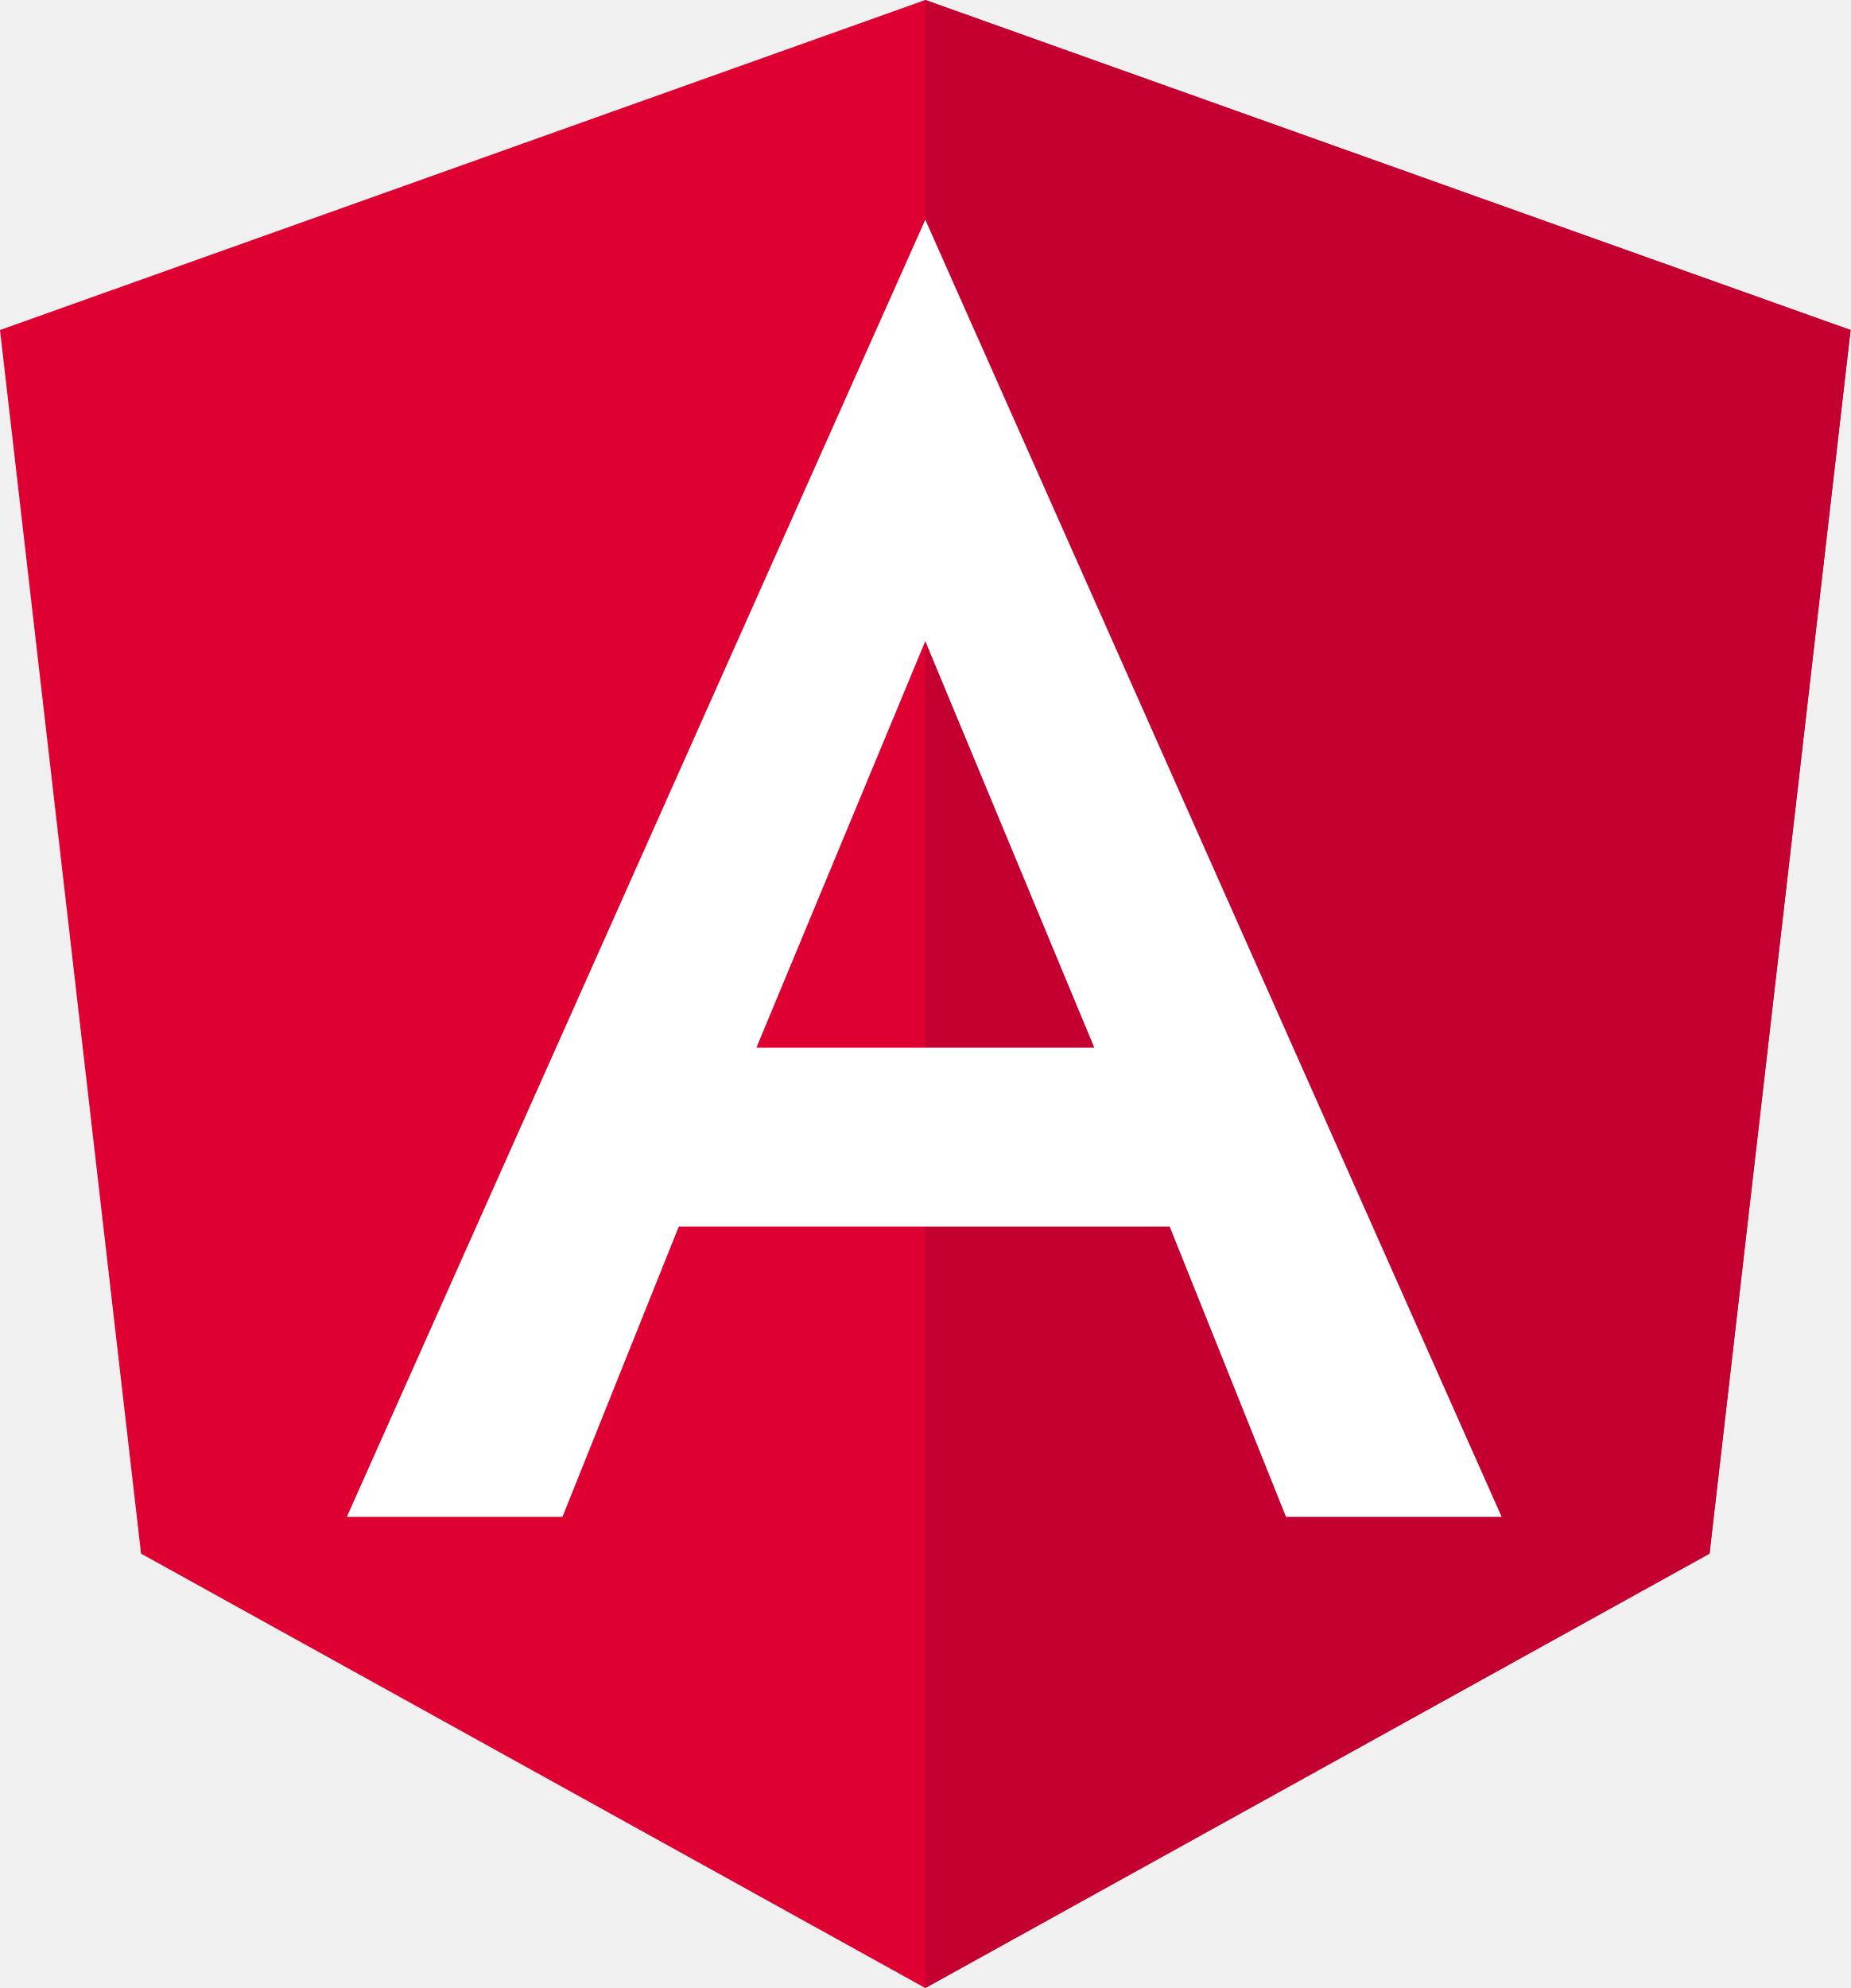
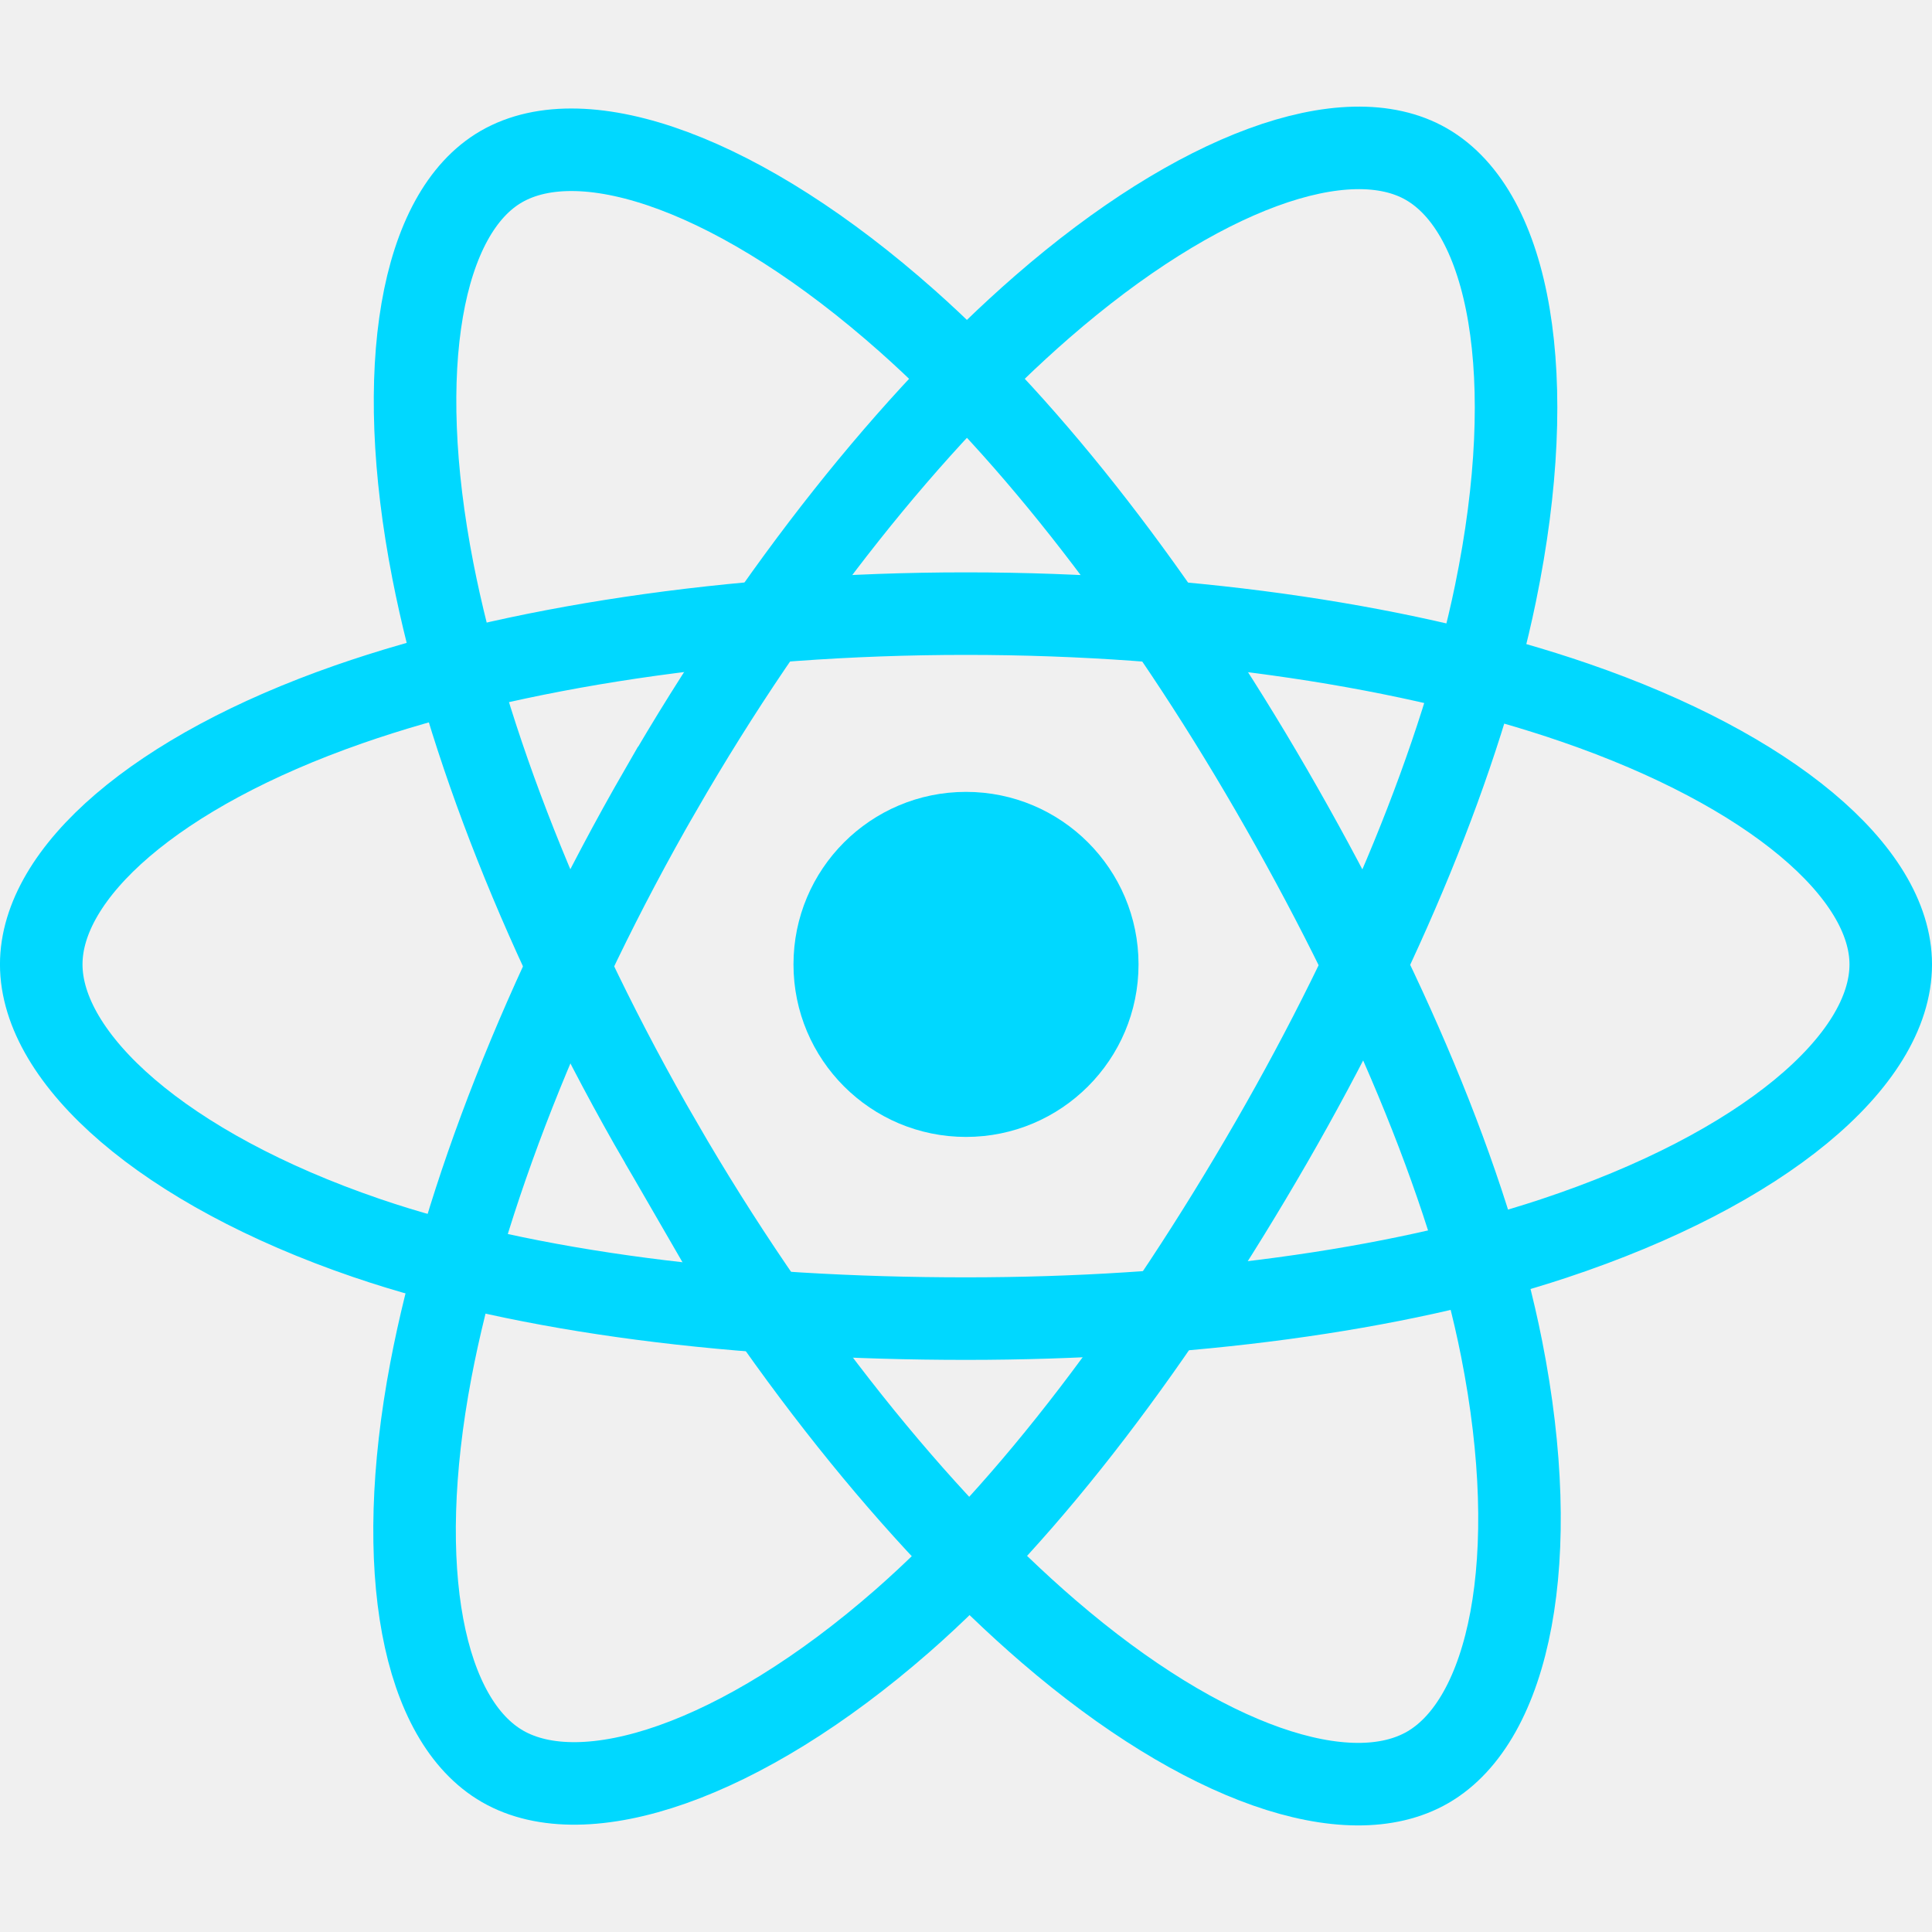
- <svg xmlns="http://www.w3.org/2000/svg" version="1.1" id="Layer_1" x="0px" y="0px" viewBox="0 0 114.4 122.88" style="enable-background:new 0 0 114.4 122.88" xml:space="preserve">
-   <style type="text/css">.st0{fill-rule:evenodd;clip-rule:evenodd;fill:#DD0031;} .st1{fill-rule:evenodd;clip-rule:evenodd;fill:#C3002F;} .st2{fill-rule:evenodd;clip-rule:evenodd;fill:#FFFFFF;}</style>
-   <g>
-     <polygon class="st0" points="57.2,0 57.2,0 57.2,0 0,20.4 8.72,96.03 57.2,122.88 57.2,122.88 57.2,122.88 105.68,96.03 114.4,20.4 57.2,0" />
-     <polygon class="st1" points="57.2,0 57.2,13.64 57.2,13.58 57.2,75.82 57.2,75.82 57.2,122.88 57.2,122.88 105.68,96.03 114.4,20.4 57.2,0" />
-     <path class="st2" d="M57.2,13.58L21.44,93.76l0,0h13.33l0,0l7.19-17.94h30.35l7.19,17.94l0,0h13.33l0,0L57.2,13.58L57.2,13.58 L57.2,13.58L57.2,13.58L57.2,13.58L57.2,13.58z M67.65,64.76H46.76L57.2,39.63L67.65,64.76L67.65,64.76z" />
+ <svg xmlns="http://www.w3.org/2000/svg" width="64" height="64" viewBox="0 0 32 32">
+   <g transform="matrix(.05696 0 0 .05696 .647744 2.43826)" fill="none" fill-rule="evenodd">
+     <circle r="50.167" cy="237.628" cx="269.529" fill="#00d8ff" />
+     <g stroke="#00d8ff" stroke-width="24">
+       <path d="M269.53 135.628c67.356 0 129.928 9.665 177.107 25.907 56.844 19.57 91.794 49.233 91.794 76.093 0 27.99-37.04 59.503-98.083 79.728-46.15 15.29-106.88 23.272-170.818 23.272-65.554 0-127.63-7.492-174.3-23.44-59.046-20.182-94.61-52.103-94.61-79.56 0-26.642 33.37-56.076 89.415-75.616 47.355-16.51 111.472-26.384 179.486-26.384z" />
+       <path d="M180.736 186.922c33.65-58.348 73.28-107.724 110.92-140.48C337.006 6.976 380.163-8.48 403.43 4.937c24.248 13.983 33.042 61.814 20.067 124.796-9.8 47.618-33.234 104.212-65.176 159.6-32.75 56.788-70.25 106.82-107.377 139.272-46.98 41.068-92.4 55.93-116.185 42.213-23.08-13.3-31.906-56.92-20.834-115.233 9.355-49.27 32.832-109.745 66.8-168.664z" />
+       <path d="M180.82 289.482C147.075 231.2 124.1 172.195 114.51 123.227c-11.544-59-3.382-104.11 19.864-117.566 24.224-14.024 70.055 2.244 118.14 44.94 36.356 32.28 73.688 80.837 105.723 136.173 32.844 56.733 57.46 114.21 67.036 162.582 12.117 61.213 2.31 107.984-21.453 121.74-23.057 13.348-65.25-.784-110.24-39.5-38.013-32.71-78.682-83.253-112.76-142.115z" />
+     </g>
  </g>
</svg>
